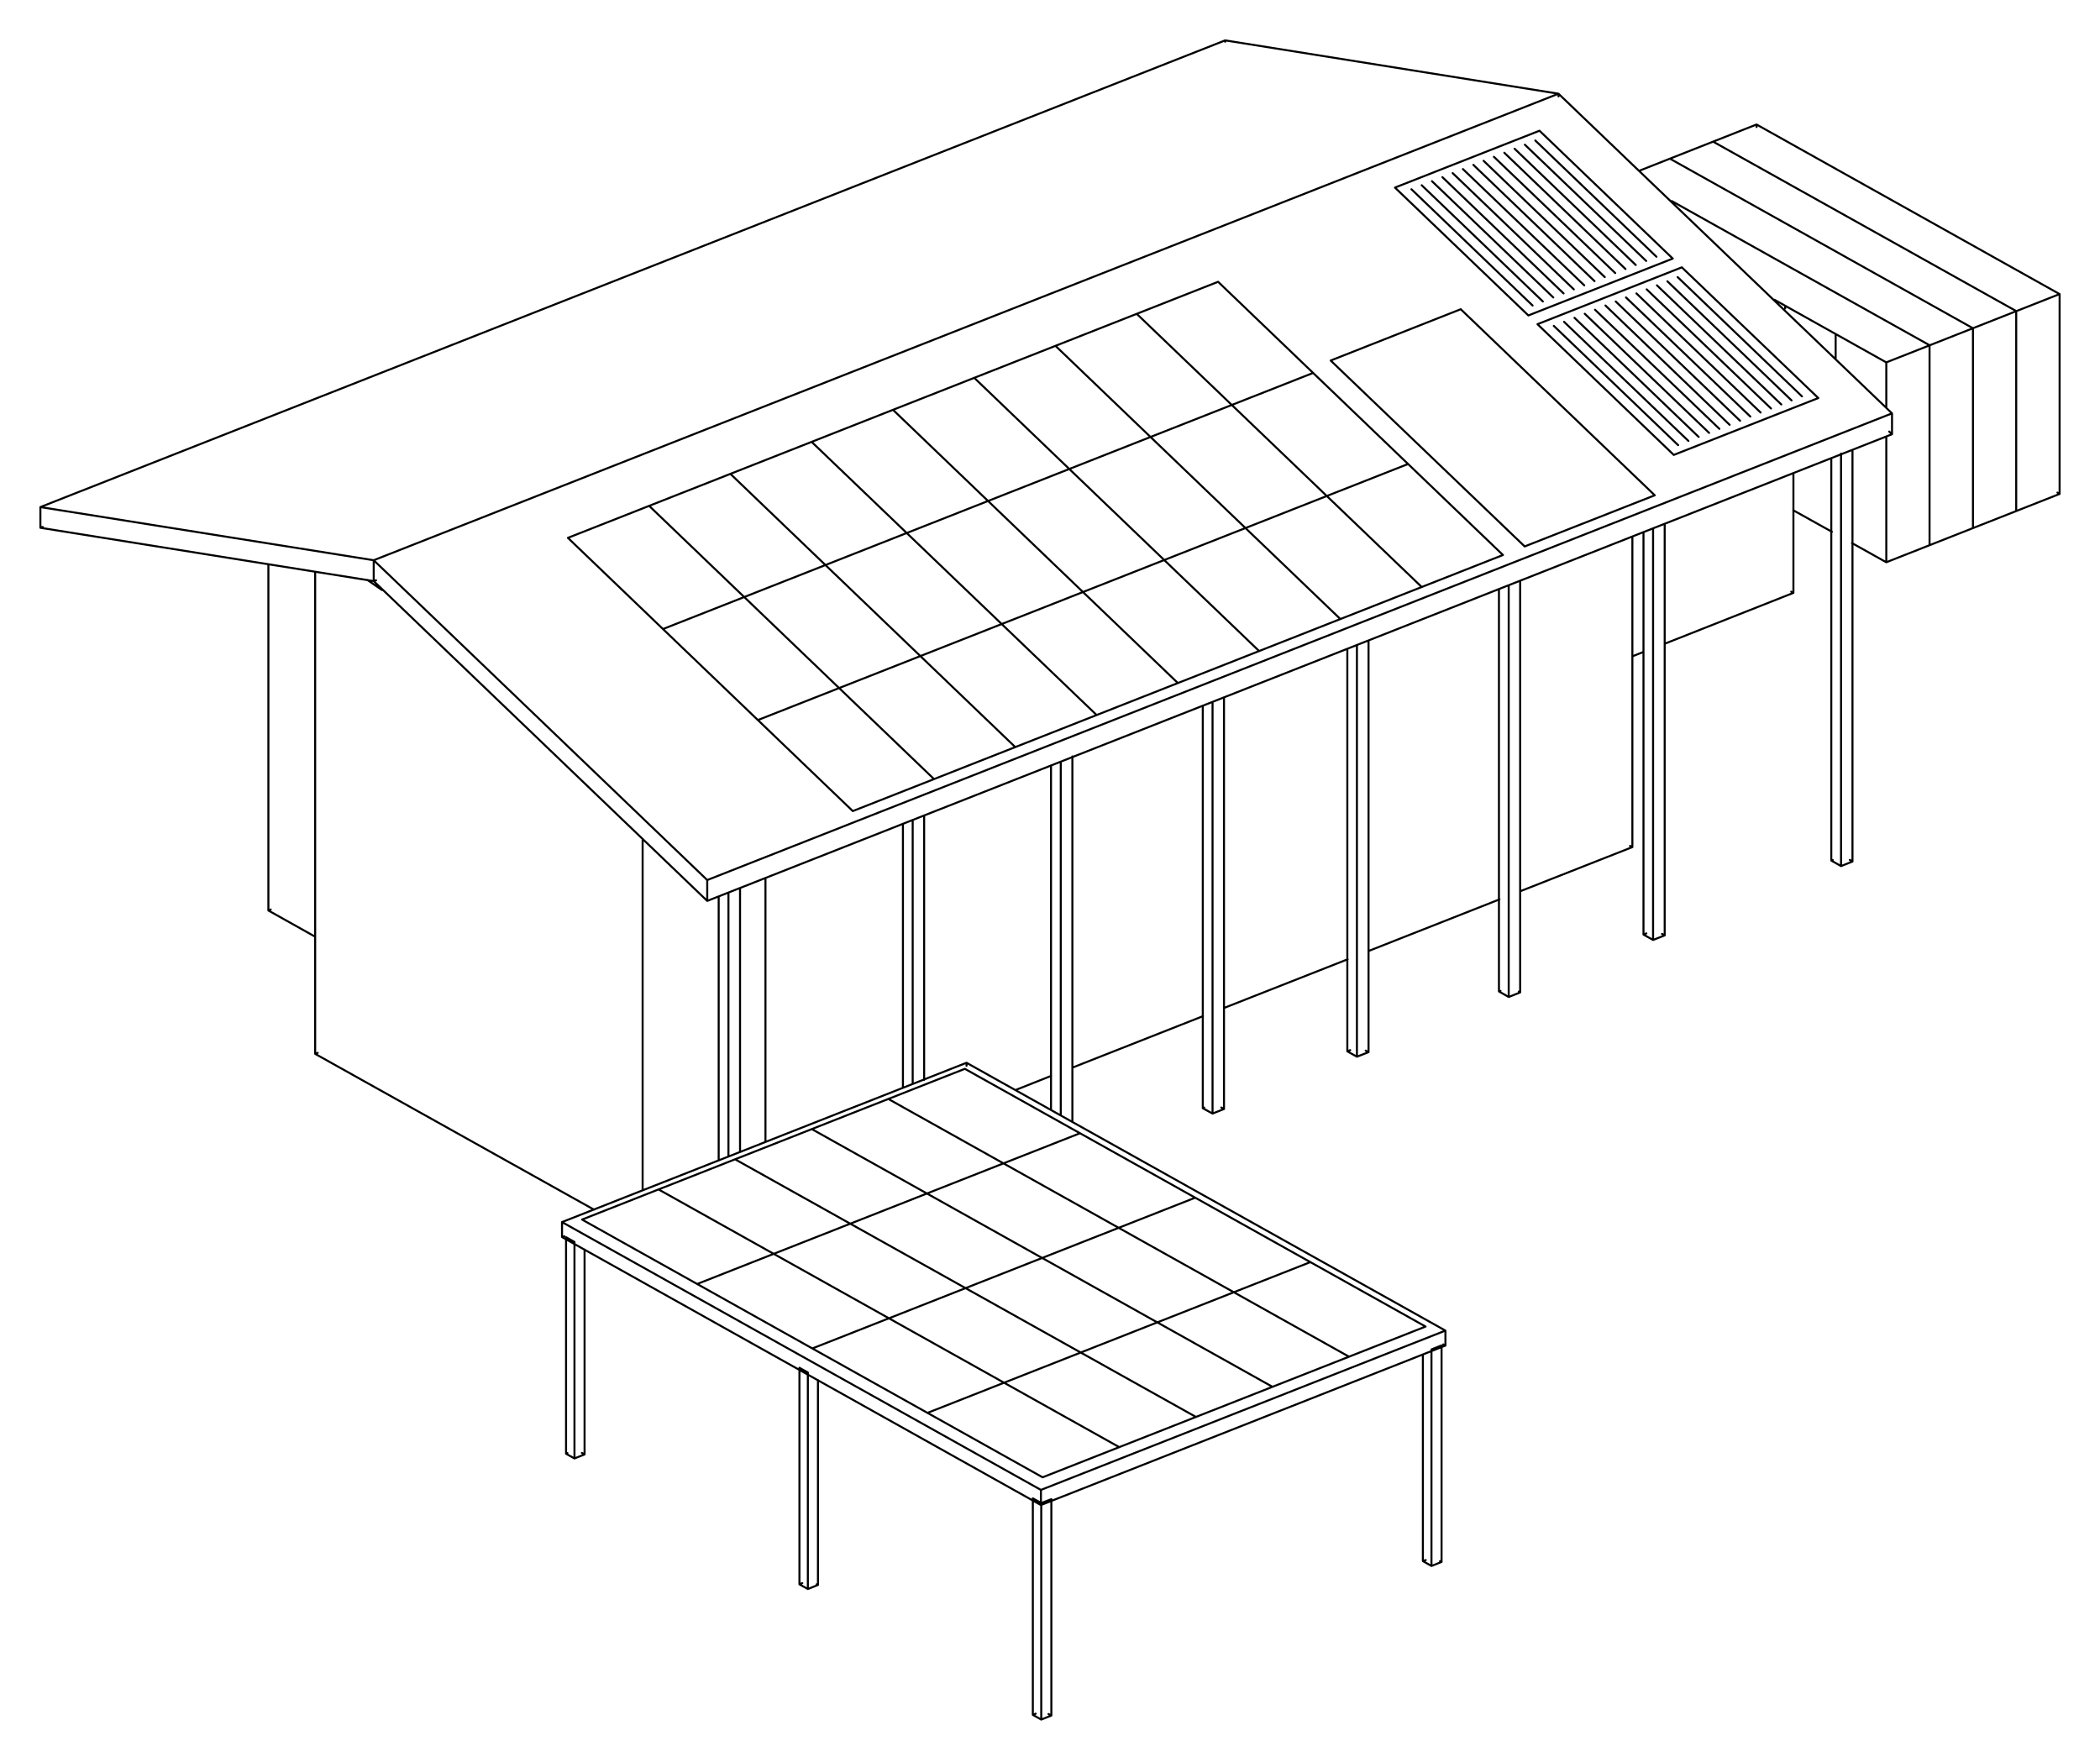
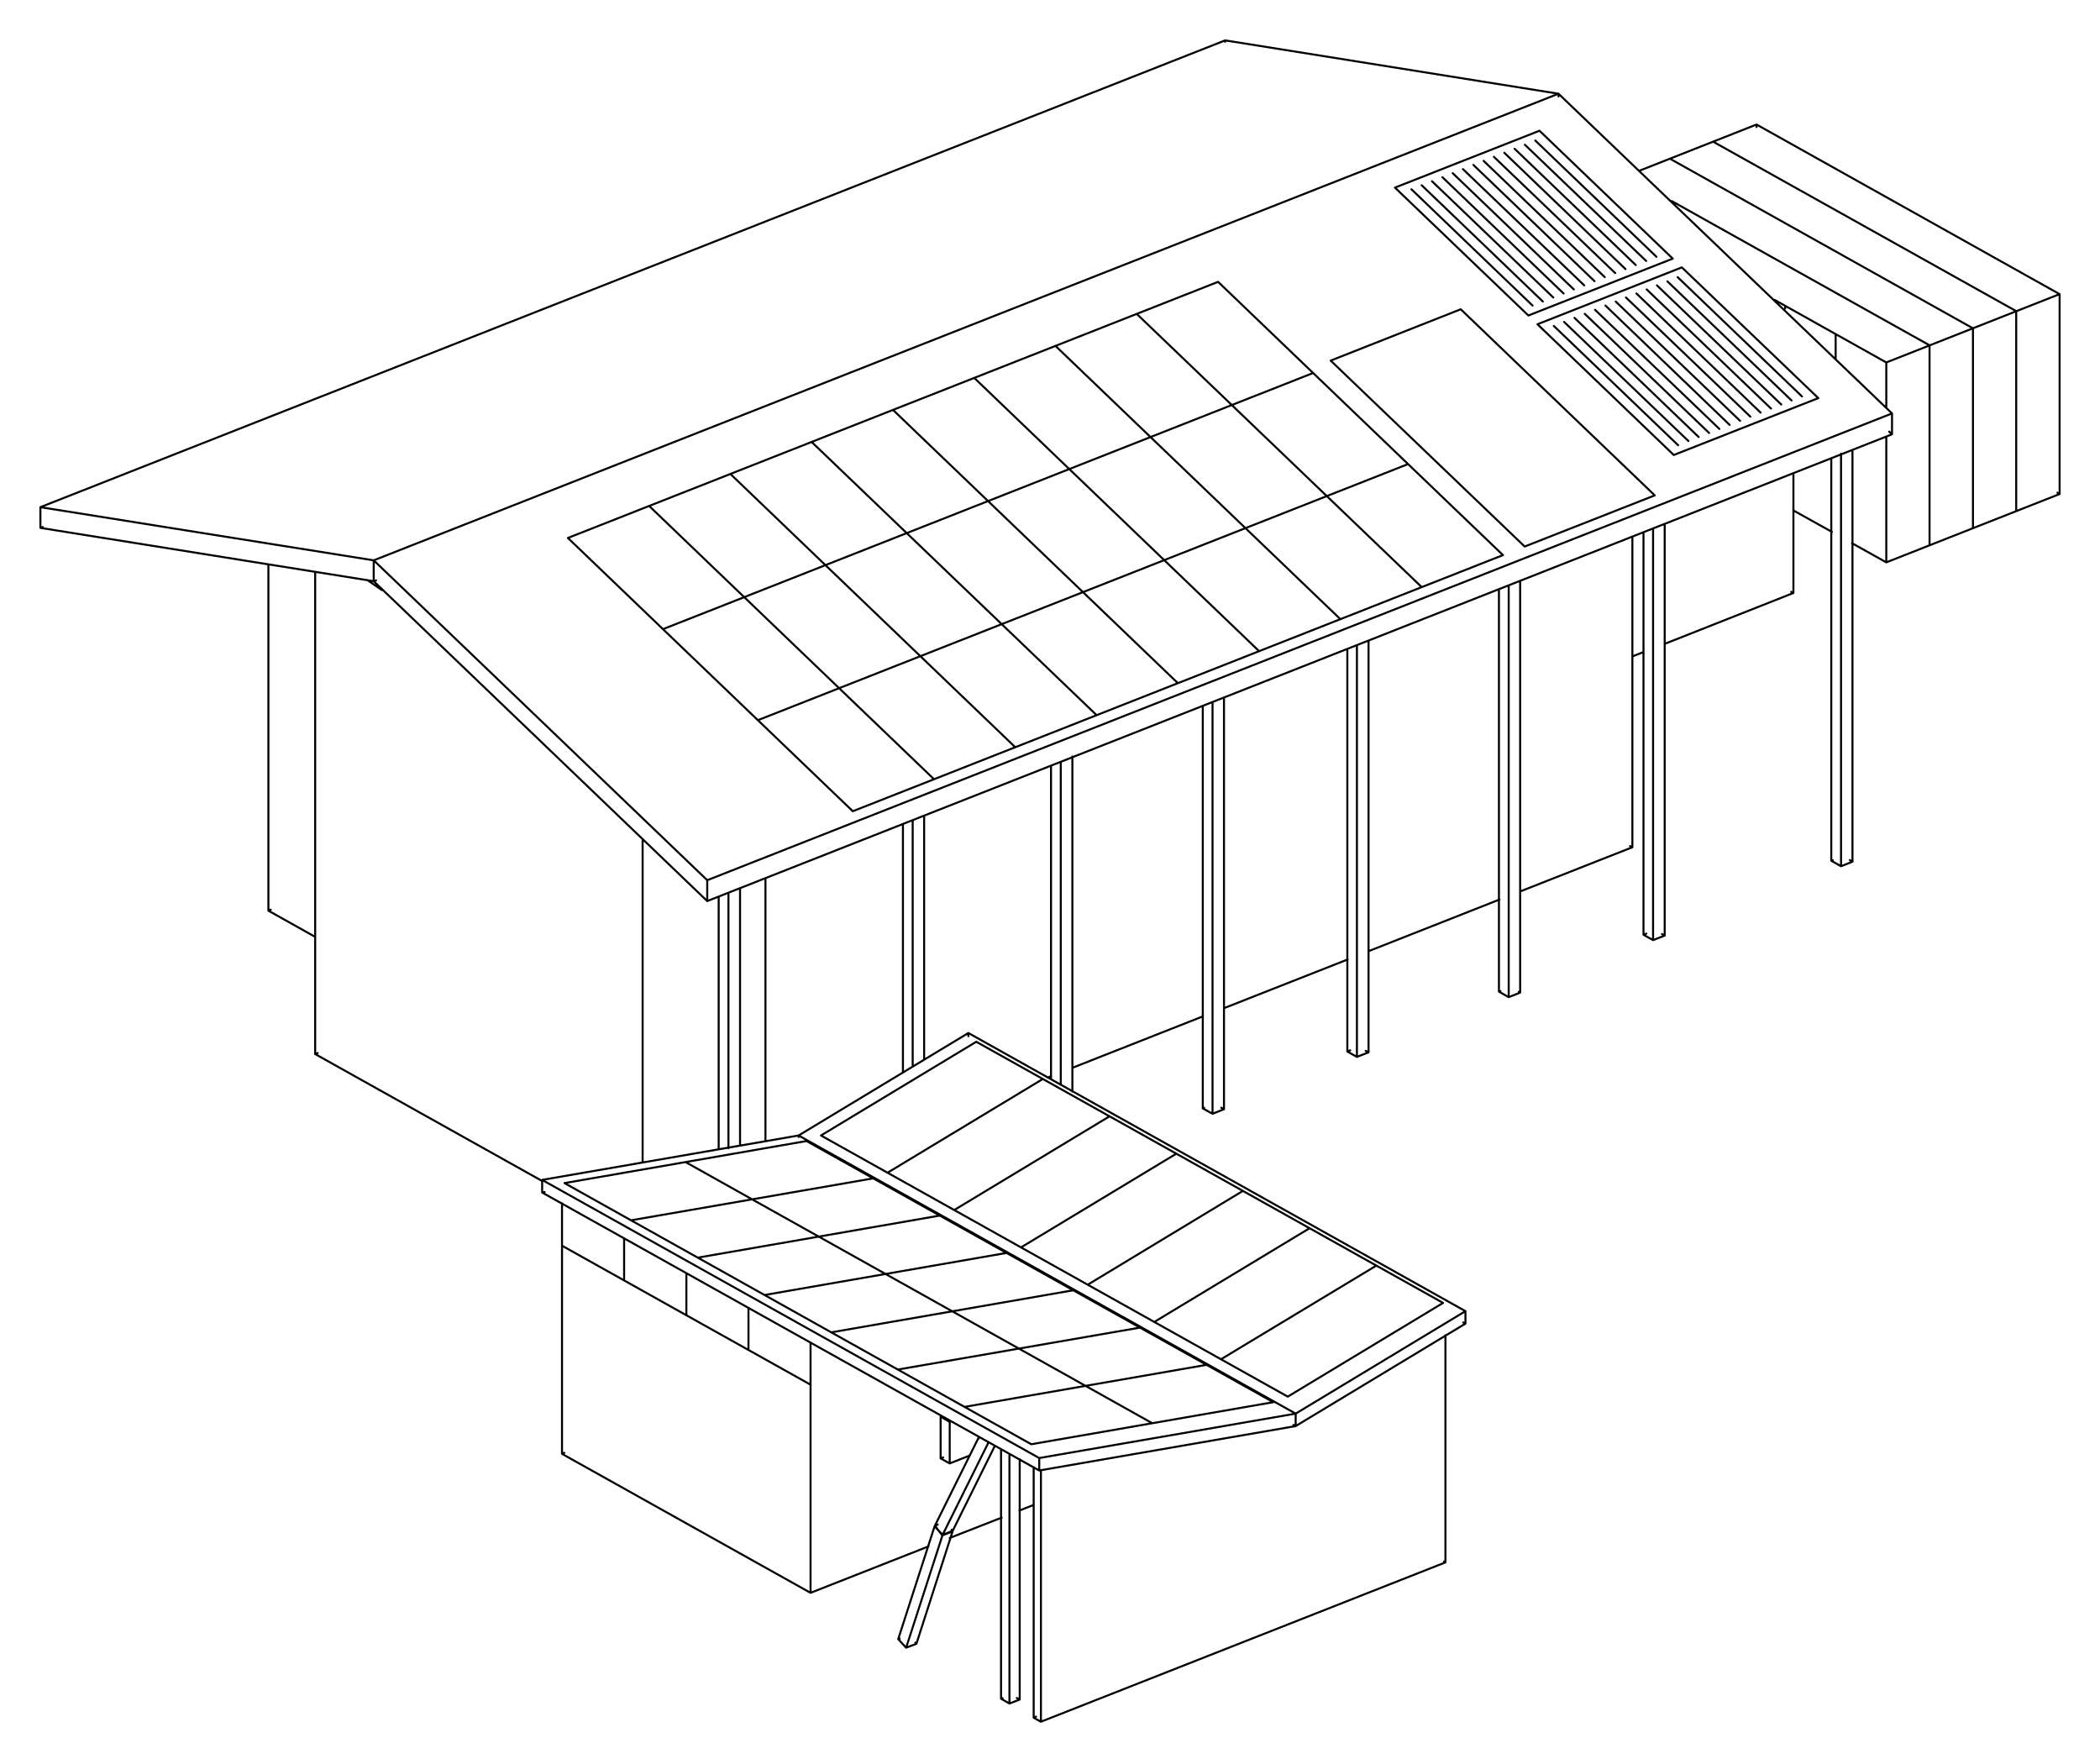
- <svg xmlns="http://www.w3.org/2000/svg" viewBox="0 0 1248 1047" fill="none" stroke="currentColor" stroke-width="1.2" stroke-linecap="round" stroke-linejoin="round">
-   <path d="M603.8 647.8L624.7 639.5M637.3 634.6L714.9 604.0M727.5 599.1L800.9 570.2M813.5 565.2L891.1 534.6M903.6 529.7L970.1 503.5M187.0 556.6L159.5 541.2M970.1 503.5L968.7 502.8M159.5 541.2L160.9 540.6M159.5 541.2L159.5 335.6M454.9 521.9L454.9 678.6M970.1 318.9L970.1 503.5M353.0 719.0L187.3 626.4M187.3 626.4L188.8 625.8M187.3 626.4L187.3 339.8M218.3 344.7L227.0 350.7M381.9 499.4L381.9 707.3M454.9 521.9L454.9 678.6M420.3 535.5L1124.4 258.1M420.3 535.5L222.1 345.4M1124.4 258.1L1122.7 256.5M222.1 345.4L223.5 344.9M222.1 345.4L222.1 333.0M926.2 57.3L926.2 55.7M222.1 333.0L926.2 55.7M222.1 333.0L420.3 523.1M926.2 55.7L1124.4 245.7M420.3 523.1L1124.4 245.7M420.3 523.1L420.3 535.5M1124.4 245.7L1124.4 258.1M222.1 345.4L223.5 344.9M222.1 345.4L24.0 313.7M24.0 313.7L25.4 313.2M24.0 313.7L24.0 301.4M728.1 24.8L728.1 24.0M24.0 301.4L728.1 24.0M24.0 301.4L222.1 333.0M728.1 24.0L926.2 55.7M222.1 333.0L926.2 55.7M222.1 333.0L222.1 345.4M926.2 55.7L926.2 57.3M970.4 390.0L976.7 387.5M989.4 382.6L1065.8 352.4M1065.8 352.4L1064.5 351.7M1065.8 352.4L1065.8 281.2M1121.0 334.2L1224.0 293.6M1121.0 215.4L1224.0 174.8M974.7 101.3L1043.9 74.0M1121.0 334.2L1100.6 322.8M1088.7 316.1L1065.7 303.3M1224.0 293.6L1222.7 292.8M1121.0 215.4L1054.6 178.2M1224.0 174.8L1043.9 74.0M1121.0 334.2L1121.0 260.0M1121.0 241.9L1121.0 215.4M1224.0 293.6L1224.0 174.8M1043.9 75.5L1043.9 74.0M1146.7 324.0L1146.7 205.2M1146.7 205.2L993.5 119.5M1172.5 313.9L1172.5 195.1M1172.5 195.1L992.4 94.3M1198.2 303.7L1198.2 184.9M1198.2 184.9L1018.1 84.2M1090.9 213.0L1090.9 198.6M1060.9 183.3L1060.9 181.8M432.9 687.0L432.9 530.8M439.8 684.3L439.8 528.1M427.1 689.8L427.1 532.9M542.4 643.8L542.4 487.7M549.2 641.9L549.2 485.0M536.6 646.6L536.6 489.7M630.4 662.7L630.4 453.0M637.3 666.8L637.3 449.6M624.6 659.5L624.6 455.1M720.6 661.9L727.4 659.2M714.8 658.7L715.6 658.3M720.6 661.9L714.8 658.7M727.4 659.2L725.8 658.3M720.6 661.9L720.6 417.5M727.4 659.2L727.4 414.8M714.8 658.7L714.8 419.6M806.4 628.1L813.3 625.4M800.7 624.9L802.4 624.2M806.4 628.1L800.7 624.9M813.3 625.4L811.6 624.5M806.4 628.1L806.4 383.7M813.3 625.4L813.3 381.0M800.7 624.9L800.7 385.7M896.6 592.6L903.4 589.9M890.8 589.3L891.7 589.0M896.6 592.6L890.8 589.3M903.4 589.9L902.6 589.4M896.6 592.6L896.6 348.2M903.4 589.9L903.4 345.4M890.8 589.3L890.8 350.2M982.4 558.7L989.3 556.0M976.7 555.5L978.4 554.8M982.4 558.7L976.7 555.5M989.3 556.0L987.7 555.1M982.4 558.7L982.4 314.3M989.3 556.0L989.3 311.6M976.7 555.5L976.7 316.4M1094.1 514.8L1100.9 512.1M1088.3 511.5L1089.2 511.2M1094.1 514.8L1088.3 511.5M1100.9 512.1L1099.3 511.1M1094.1 514.8L1094.1 269.6M1100.9 512.1L1100.9 267.7M1088.3 511.5L1088.3 272.4M506.8 482.1L893.2 329.9M893.2 329.9L723.9 167.5M723.9 167.5L337.5 319.7M337.5 319.7L506.8 482.1M555.1 463.1L385.8 300.7M603.4 444.1L434.1 281.7M651.7 425.0L482.4 262.7M700.0 406.0L530.7 243.6M748.3 387.0L579.0 224.6M796.6 368.0L627.3 205.6M844.9 348.9L675.6 186.6M450.4 428.0L836.8 275.8M394.0 373.9L780.3 221.7M906.1 324.8L983.4 294.4M983.4 294.4L868.1 183.8M868.1 183.8L790.8 214.3M790.8 214.3L906.1 324.8M908.3 187.5L994.1 153.7M994.1 153.7L914.9 77.7M914.9 77.7L829.0 111.5M829.0 111.5L908.3 187.5M910.8 181.6L838.8 112.5M916.9 179.2L844.9 110.1M923.1 176.8L851.0 107.7M929.2 174.4L857.2 105.3M935.3 172.0L863.3 102.9M941.5 169.6L869.4 100.5M947.6 167.1L875.6 98.0M953.7 164.7L881.7 95.6M959.9 162.3L887.8 93.2M966.0 159.9L894.0 90.8M972.1 157.5L900.1 88.4M978.3 155.1L906.2 86.0M984.4 152.6L912.4 83.5M994.7 270.4L1080.6 236.6M1080.6 236.6L999.5 158.9M999.5 158.9L913.7 192.7M913.7 192.7L994.7 270.4M997.3 264.6L923.4 193.7M1003.4 262.1L929.5 191.3M1009.5 259.7L935.7 188.9M1015.7 257.3L941.8 186.5M1021.8 254.9L947.9 184.1M1027.9 252.5L954.1 181.6M1034.1 250.1L960.2 179.2M1040.2 247.6L966.3 176.8M1046.3 245.2L972.5 174.4M1052.5 242.8L978.6 172.0M1058.6 240.4L984.7 169.6M1064.7 238.0L990.9 167.2M1070.9 235.6L997.0 164.7M618.8 1022.1L624.8 1019.7M613.8 1019.3L615.5 1018.6M618.8 893.4L624.8 891.1M618.8 1022.1L613.8 1019.3M624.8 1019.7L623.1 1018.8M618.8 893.4L613.8 890.6M618.8 1022.1L618.8 893.4M624.8 1019.7L624.8 891.1M613.8 1019.3L613.8 890.6M480.1 944.5L486.1 942.1M475.1 941.7L476.8 941.0M480.1 944.5L475.1 941.7M486.1 942.1L485.3 941.7M480.1 815.8L475.1 813.0M480.1 944.5L480.1 815.8M486.1 942.1L486.1 820.3M475.1 941.7L475.1 813.0M341.4 866.9L347.4 864.5M336.4 864.1L337.2 863.7M341.4 866.9L336.4 864.1M347.4 864.5L345.8 863.6M341.4 738.2L336.4 735.4M341.4 866.9L341.4 738.2M347.4 864.5L347.4 742.7M336.4 864.1L336.4 735.4M850.7 930.8L856.7 928.4M845.6 927.9L847.3 927.3M850.7 802.1L856.7 799.7M850.7 930.8L845.6 927.9M856.7 928.4L855.8 927.9M850.7 930.8L850.7 802.1M856.7 928.4L856.7 799.7M845.6 927.9L845.6 805.3M618.6 894.6L859.0 799.8M334.0 735.3L335.4 734.8M618.6 885.6L859.0 790.9M334.0 726.4L574.4 631.7M618.6 894.6L334.0 735.3M859.0 799.8L857.7 799.1M618.6 885.6L334.0 726.4M859.0 790.9L574.4 631.7M618.6 894.6L618.6 885.6M859.0 799.8L859.0 790.9M334.0 735.3L334.0 726.4M574.4 633.5L574.4 631.7M619.6 878.1L345.9 724.9M665.2 860.2L391.4 707.0M710.7 842.2L436.9 689.1M756.2 824.3L482.4 671.1M801.7 806.4L527.9 653.2M847.2 788.5L573.4 635.3M619.6 878.1L847.2 788.5M551.2 839.8L778.7 750.2M482.8 801.5L710.3 711.9M414.3 763.2L641.8 673.6M345.9 724.9L573.4 635.3" />
+ <svg xmlns="http://www.w3.org/2000/svg" viewBox="0 0 1248 1048" fill="none" stroke="currentColor" stroke-width="1.2" stroke-linecap="round" stroke-linejoin="round">
+   <path d="M622.6 640.4L624.7 639.5M637.3 634.6L714.9 604.0M727.5 599.1L800.9 570.2M813.5 565.2L891.1 534.6M903.6 529.7L970.1 503.5M187.0 556.6L159.5 541.2M970.1 503.5L968.7 502.8M159.5 541.2L160.9 540.6M159.5 541.2L159.5 335.6M454.9 521.9L454.9 677.8M970.1 318.9L970.1 503.5M322.1 701.8L187.3 626.4M187.3 626.4L188.8 625.8M187.3 626.4L187.3 339.8M218.3 344.7L227.0 350.7M381.9 499.4L381.9 690.8M454.9 521.9L454.9 677.8M420.3 535.5L1124.4 258.1M420.3 535.5L222.1 345.4M1124.4 258.1L1122.7 256.5M222.1 345.4L223.5 344.9M222.1 345.4L222.1 333.0M926.2 57.3L926.2 55.7M222.1 333.0L926.2 55.7M222.1 333.0L420.3 523.1M926.2 55.7L1124.4 245.7M420.3 523.1L1124.4 245.7M420.3 523.1L420.3 535.5M1124.4 245.7L1124.4 258.1M222.1 345.4L223.5 344.9M222.1 345.4L24.0 313.7M24.0 313.7L25.4 313.2M24.0 313.7L24.0 301.4M728.1 24.8L728.1 24.0M24.0 301.4L728.1 24.0M24.0 301.4L222.1 333.0M728.1 24.0L926.2 55.7M222.1 333.0L926.2 55.7M222.1 333.0L222.1 345.4M926.2 55.7L926.2 57.3M970.4 390.0L976.7 387.5M989.4 382.6L1065.8 352.4M1065.8 352.4L1064.5 351.7M1065.8 352.4L1065.8 281.2M1121.0 334.2L1224.0 293.6M1121.0 215.4L1224.0 174.8M974.7 101.3L1043.9 74.0M1121.0 334.2L1100.6 322.8M1088.7 316.1L1065.7 303.3M1224.0 293.6L1222.7 292.8M1121.0 215.4L1054.6 178.2M1224.0 174.8L1043.9 74.0M1121.0 334.2L1121.0 260.0M1121.0 241.9L1121.0 215.4M1224.0 293.6L1224.0 174.8M1043.9 75.5L1043.9 74.0M1146.7 324.0L1146.7 205.2M1146.7 205.2L993.5 119.5M1172.5 313.9L1172.5 195.1M1172.5 195.1L992.4 94.3M1198.2 303.7L1198.2 184.9M1198.2 184.9L1018.1 84.2M1090.9 213.0L1090.9 198.6M1060.9 183.3L1060.9 181.8M432.9 682.4L432.9 530.8M439.8 680.5L439.8 528.1M427.1 683.0L427.1 532.9M542.4 633.3L542.4 487.7M549.2 629.8L549.2 485.0M536.6 636.8L536.6 489.7M630.4 644.6L630.4 453.0M637.3 648.7L637.3 449.6M624.6 641.4L624.6 455.1M720.6 661.9L727.4 659.2M714.8 658.7L715.6 658.3M720.6 661.9L714.8 658.7M727.4 659.2L725.8 658.3M720.6 661.9L720.6 417.5M727.4 659.2L727.4 414.8M714.8 658.7L714.8 419.6M806.4 628.1L813.3 625.4M800.7 624.9L802.4 624.2M806.4 628.1L800.7 624.9M813.3 625.4L811.6 624.5M806.4 628.1L806.4 383.7M813.3 625.4L813.3 381.0M800.7 624.9L800.7 385.7M896.6 592.6L903.4 589.9M890.8 589.3L891.7 589.0M896.6 592.6L890.8 589.3M903.4 589.9L902.6 589.4M896.6 592.6L896.6 348.2M903.4 589.9L903.4 345.4M890.8 589.3L890.8 350.2M982.4 558.7L989.3 556.0M976.7 555.5L978.4 554.8M982.4 558.7L976.7 555.5M989.3 556.0L987.7 555.1M982.4 558.7L982.4 314.3M989.3 556.0L989.3 311.6M976.7 555.5L976.7 316.4M1094.1 514.8L1100.9 512.1M1088.3 511.5L1089.2 511.2M1094.1 514.8L1088.3 511.5M1100.9 512.1L1099.3 511.1M1094.1 514.8L1094.1 269.6M1100.9 512.1L1100.9 267.7M1088.3 511.5L1088.3 272.4M506.8 482.1L893.2 329.9M893.2 329.9L723.9 167.5M723.9 167.5L337.5 319.7M337.5 319.7L506.8 482.1M555.1 463.1L385.8 300.7M603.4 444.1L434.1 281.7M651.7 425.0L482.4 262.7M700.0 406.0L530.7 243.6M748.3 387.0L579.0 224.6M796.6 368.0L627.3 205.6M844.9 348.9L675.6 186.6M450.4 428.0L836.8 275.8M394.0 373.9L780.3 221.7M906.1 324.8L983.4 294.4M983.4 294.4L868.1 183.8M868.1 183.8L790.8 214.3M790.8 214.3L906.1 324.8M908.3 187.5L994.1 153.7M994.1 153.7L914.9 77.7M914.9 77.7L829.0 111.5M829.0 111.5L908.3 187.5M910.8 181.6L838.8 112.5M916.9 179.2L844.9 110.1M923.1 176.8L851.0 107.7M929.2 174.4L857.2 105.3M935.3 172.0L863.3 102.9M941.5 169.6L869.4 100.5M947.6 167.1L875.6 98.0M953.7 164.7L881.7 95.6M959.9 162.3L887.8 93.2M966.0 159.9L894.0 90.8M972.1 157.5L900.1 88.4M978.3 155.1L906.2 86.0M984.4 152.6L912.4 83.5M994.7 270.4L1080.6 236.6M1080.6 236.6L999.5 158.9M999.5 158.9L913.7 192.7M913.7 192.7L994.7 270.4M997.3 264.6L923.4 193.7M1003.4 262.1L929.5 191.3M1009.5 259.7L935.7 188.9M1015.7 257.3L941.8 186.5M1021.8 254.9L947.9 184.1M1027.9 252.5L954.1 181.6M1034.1 250.1L960.2 179.2M1040.2 247.6L966.3 176.8M1046.3 245.2L972.5 174.4M1052.5 242.8L978.6 172.0M1058.6 240.4L984.7 169.6M1064.7 238.0L990.9 167.2M1070.9 235.6L997.0 164.7M481.7 946.6L551.8 919.0M564.4 914.0L595.3 901.9M605.8 897.7L614.2 894.4M481.7 797.8L481.7 946.6M334.0 864.0L335.4 863.4M334.0 715.1L334.0 864.0M481.7 946.6L334.0 864.0M618.6 1023.2L859.0 928.5M859.0 928.5L859.0 793.5M618.6 873.6L618.6 1023.2M614.3 1020.8L615.7 1020.2M614.3 871.9L614.3 1020.8M618.6 1023.2L614.3 1020.8M859.0 928.5L858.2 928.0M481.7 822.9L334.0 740.3M444.8 802.2L444.8 777.2M407.9 781.6L407.9 756.6M370.9 760.9L370.9 735.9M595.8 1009.2L594.9 1009.5M594.9 1009.5L594.9 861.4M594.9 1009.5L599.9 1012.4M599.9 1012.4L599.9 864.2M599.9 1012.4L606.0 1010.0M606.0 1010.0L606.0 867.2M606.0 1010.0L604.3 1009.1M534.7 973.8L533.8 974.1M556.3 906.7L555.4 907.1M533.8 974.1L555.4 907.1M533.8 974.1L538.5 979.2M555.4 907.1L560.2 912.1M538.5 979.2L560.2 912.1M538.5 979.2L544.6 976.9M560.2 912.1L566.2 909.8M544.6 976.9L566.2 909.8M544.6 976.9L544.0 976.2M566.2 909.8L565.6 909.1M557.3 906.0L555.6 906.7M555.6 906.7L581.7 854.1M555.6 906.7L560.0 912.5M560.0 912.5L587.5 857.1M560.0 912.5L566.0 910.1M566.0 910.1L591.1 859.5M566.0 910.1L565.5 909.4M617.6 873.9L322.2 708.7M617.6 873.9L770.0 847.5M322.2 708.7L323.7 708.4M770.0 847.5L768.7 846.8M770.0 847.5L770.0 840.1M474.6 675.7L474.6 674.8M770.0 840.1L474.6 674.8M770.0 840.1L617.6 866.5M474.6 674.8L322.2 701.2M617.6 866.5L322.2 701.2M617.6 866.5L617.6 873.9M322.2 701.2L322.2 708.7M770.0 847.5L768.7 846.8M770.0 847.5L870.9 786.6M870.9 786.6L869.6 785.9M870.9 786.6L870.9 779.2M575.5 615.8L575.5 613.9M870.9 779.2L575.5 613.9M870.9 779.2L770.0 840.1M575.5 613.9L474.6 674.8M770.0 840.1L474.6 674.8M770.0 840.1L770.0 847.5M474.6 674.8L474.6 675.7M612.9 858.3L335.5 703.1M684.8 845.8L407.4 690.6M756.7 833.3L479.3 678.1M612.9 858.3L756.7 833.3M573.2 836.1L717.1 811.1M533.6 813.9L677.4 789.0M494.0 791.8L637.8 766.8M454.4 769.6L598.2 744.6M414.7 747.4L558.5 722.4M375.1 725.2L518.9 700.3M335.5 703.1L479.3 678.1M765.3 830.0L487.9 674.8M857.6 774.3L580.2 619.1M765.3 830.0L857.6 774.3M725.6 807.8L818.0 752.1M686.0 785.6L778.3 729.9M646.4 763.5L738.7 707.7M606.8 741.3L699.1 685.6M567.1 719.1L659.4 663.4M527.5 696.9L619.8 641.2M487.9 674.8L580.2 619.1M564.4 869.7L576.3 865.0M559.0 866.7L560.5 866.1M564.4 845.0L565.1 844.7M559.0 841.9L559.7 841.7M564.4 869.7L559.0 866.7M564.4 845.0L559.0 841.9M564.4 869.7L564.4 845.0M581.6 855.0L581.6 854.2M559.0 866.7L559.0 841.9" />
</svg>
